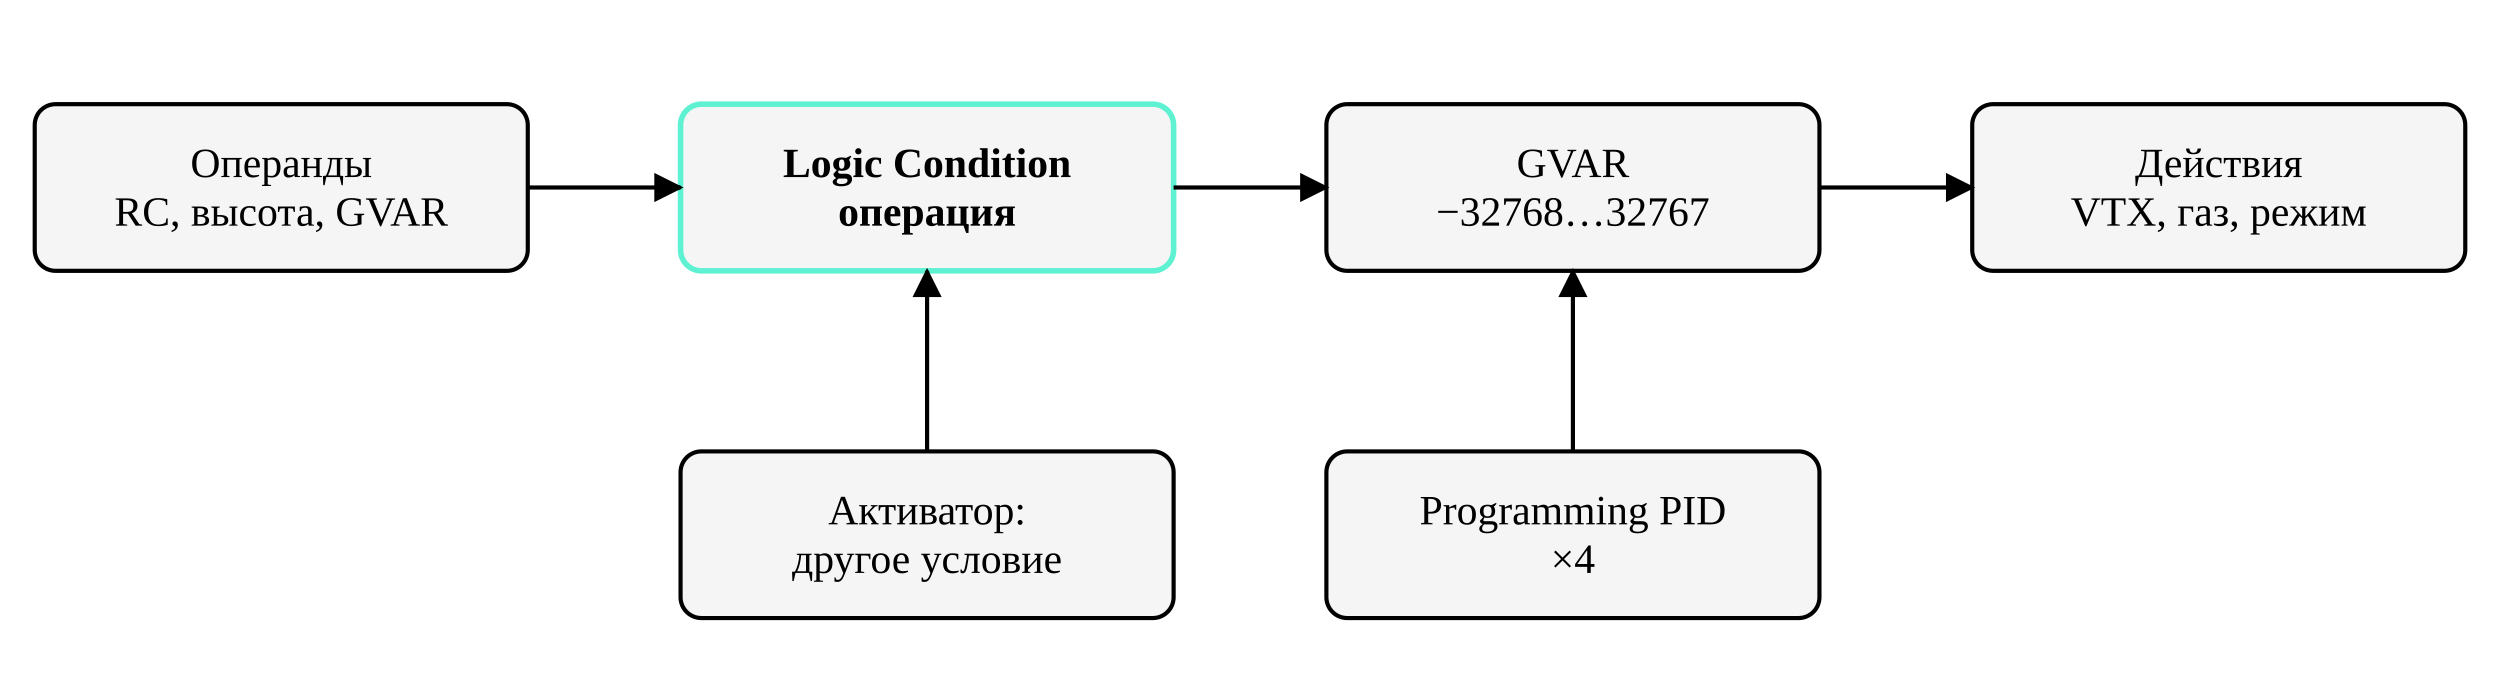
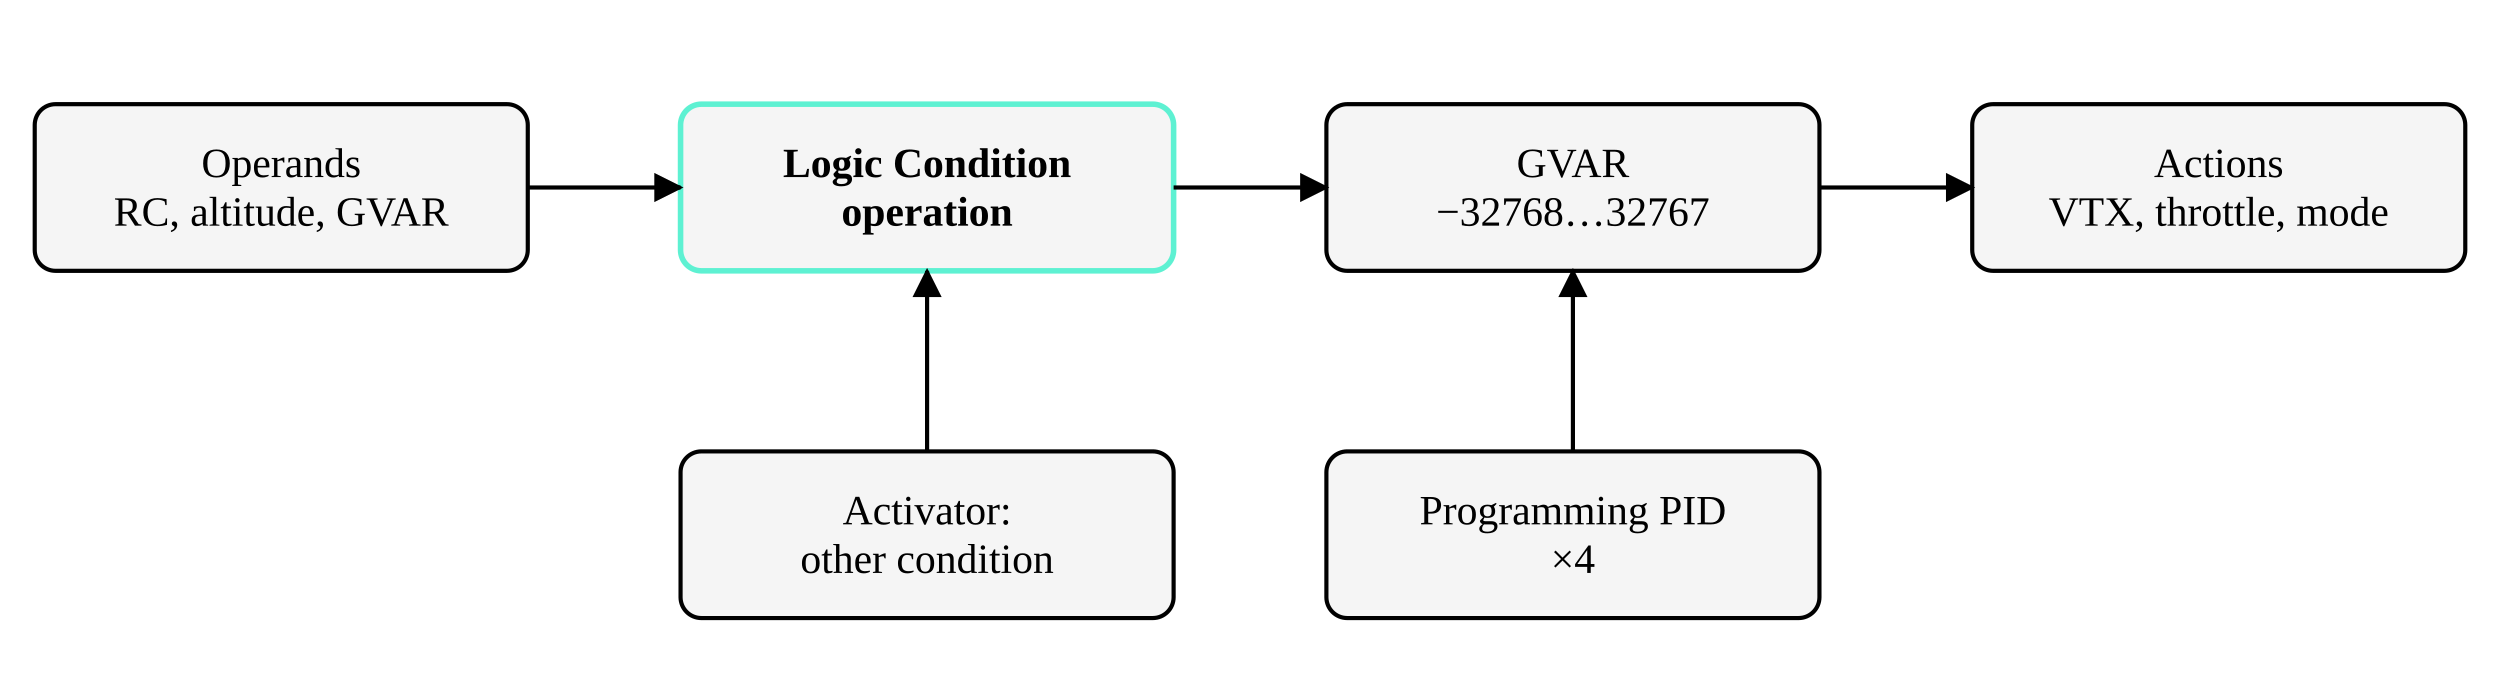
<svg xmlns="http://www.w3.org/2000/svg" viewBox="0 0 720 200" width="100%" role="img" aria-labelledby="t" style="max-width:720px;display:block;margin:0 auto">
  <style>text{font-family: var(--gc-font-mono, ui-monospace, Menlo, monospace); font-size: 12px;fill:currentColor} .m{fill:var(--gc-ink-muted, #8a93a3)} .a{fill:var(--gc-accent-hud, #5ef1d2)} .w{fill:var(--gc-signal-amber, #f0b24c)} .d{fill:var(--gc-signal-red, #e8636b)} .box{fill:var(--gc-surface-200, rgba(128,128,128,0.08));stroke:currentColor;stroke-width:1.2} .boxa{fill:var(--gc-surface-200, rgba(128,128,128,0.08));stroke:var(--gc-accent-hud, #5ef1d2);stroke-width:1.6} .ln{stroke:currentColor;stroke-width:1.2;fill:none} .lna{stroke:var(--gc-accent-hud, #5ef1d2);stroke-width:1.6;fill:none} .lnm{stroke:var(--gc-ink-muted, #8a93a3);stroke-width:1;fill:none;stroke-dasharray:4 3} .t{font-size:11px} .b{font-weight:600}</style>
  <defs>
    <marker id="ar" viewBox="0 0 10 10" refX="9" refY="5" markerWidth="7" markerHeight="7" orient="auto-start-reverse">
      <path d="M0 0L10 5L0 10z" fill="currentColor" />
    </marker>
    <marker id="ara" viewBox="0 0 10 10" refX="9" refY="5" markerWidth="7" markerHeight="7" orient="auto-start-reverse">
      <path d="M0 0L10 5L0 10z" fill="var(--gc-accent-hud, #5ef1d2)" />
    </marker>
  </defs>
  <rect class="box" x="10.0" y="30" width="142.0" height="48" rx="6" />
-   <text x="81.0" y="51.0" text-anchor="middle">Операнды</text>
-   <text x="81.0" y="65.0" text-anchor="middle">RC, высота, GVAR</text>
+   <text x="81.0" y="51.0" text-anchor="middle">Operands</text>
+   <text x="81.0" y="65.0" text-anchor="middle">RC, altitude, GVAR</text>
  <rect class="boxa" x="196.0" y="30" width="142.0" height="48" rx="6" />
  <text x="267.0" y="51.0" text-anchor="middle" class="b">Logic Condition</text>
-   <text x="267.0" y="65.0" text-anchor="middle" class="b">операция</text>
+   <text x="267.0" y="65.0" text-anchor="middle" class="b">operation</text>
  <rect class="box" x="382.0" y="30" width="142.0" height="48" rx="6" />
  <text x="453.0" y="51.0" text-anchor="middle">GVAR</text>
  <text x="453.0" y="65.0" text-anchor="middle">−32768…32767</text>
  <rect class="box" x="568.0" y="30" width="142.0" height="48" rx="6" />
-   <text x="639.0" y="51.0" text-anchor="middle">Действия</text>
-   <text x="639.0" y="65.0" text-anchor="middle">VTX, газ, режим</text>
+   <text x="639.0" y="51.0" text-anchor="middle">Actions</text>
+   <text x="639.0" y="65.0" text-anchor="middle">VTX, throttle, mode</text>
  <rect class="box" x="196.0" y="130" width="142.0" height="48" rx="6" />
-   <text x="267.0" y="151.0" text-anchor="middle">Активатор:</text>
-   <text x="267.0" y="165.0" text-anchor="middle">другое условие</text>
+   <text x="267.0" y="151.0" text-anchor="middle">Activator:</text>
+   <text x="267.0" y="165.0" text-anchor="middle">other condition</text>
  <rect class="box" x="382.0" y="130" width="142.0" height="48" rx="6" />
  <text x="453.0" y="151.0" text-anchor="middle">Programming PID</text>
  <text x="453.0" y="165.0" text-anchor="middle">×4</text>
  <path class="ln" d="M152.0 54.0 L196.0 54.0" marker-end="url(#ar)" />
  <path class="ln" d="M338.0 54.0 L382.0 54.0" marker-end="url(#ar)" />
  <path class="ln" d="M524.0 54.0 L568.0 54.0" marker-end="url(#ar)" />
  <path class="ln" d="M267.0 130 L267.0 78" marker-end="url(#ar)" />
  <path class="ln" d="M453.0 130 L453.0 78" marker-end="url(#ar)" />
</svg>
